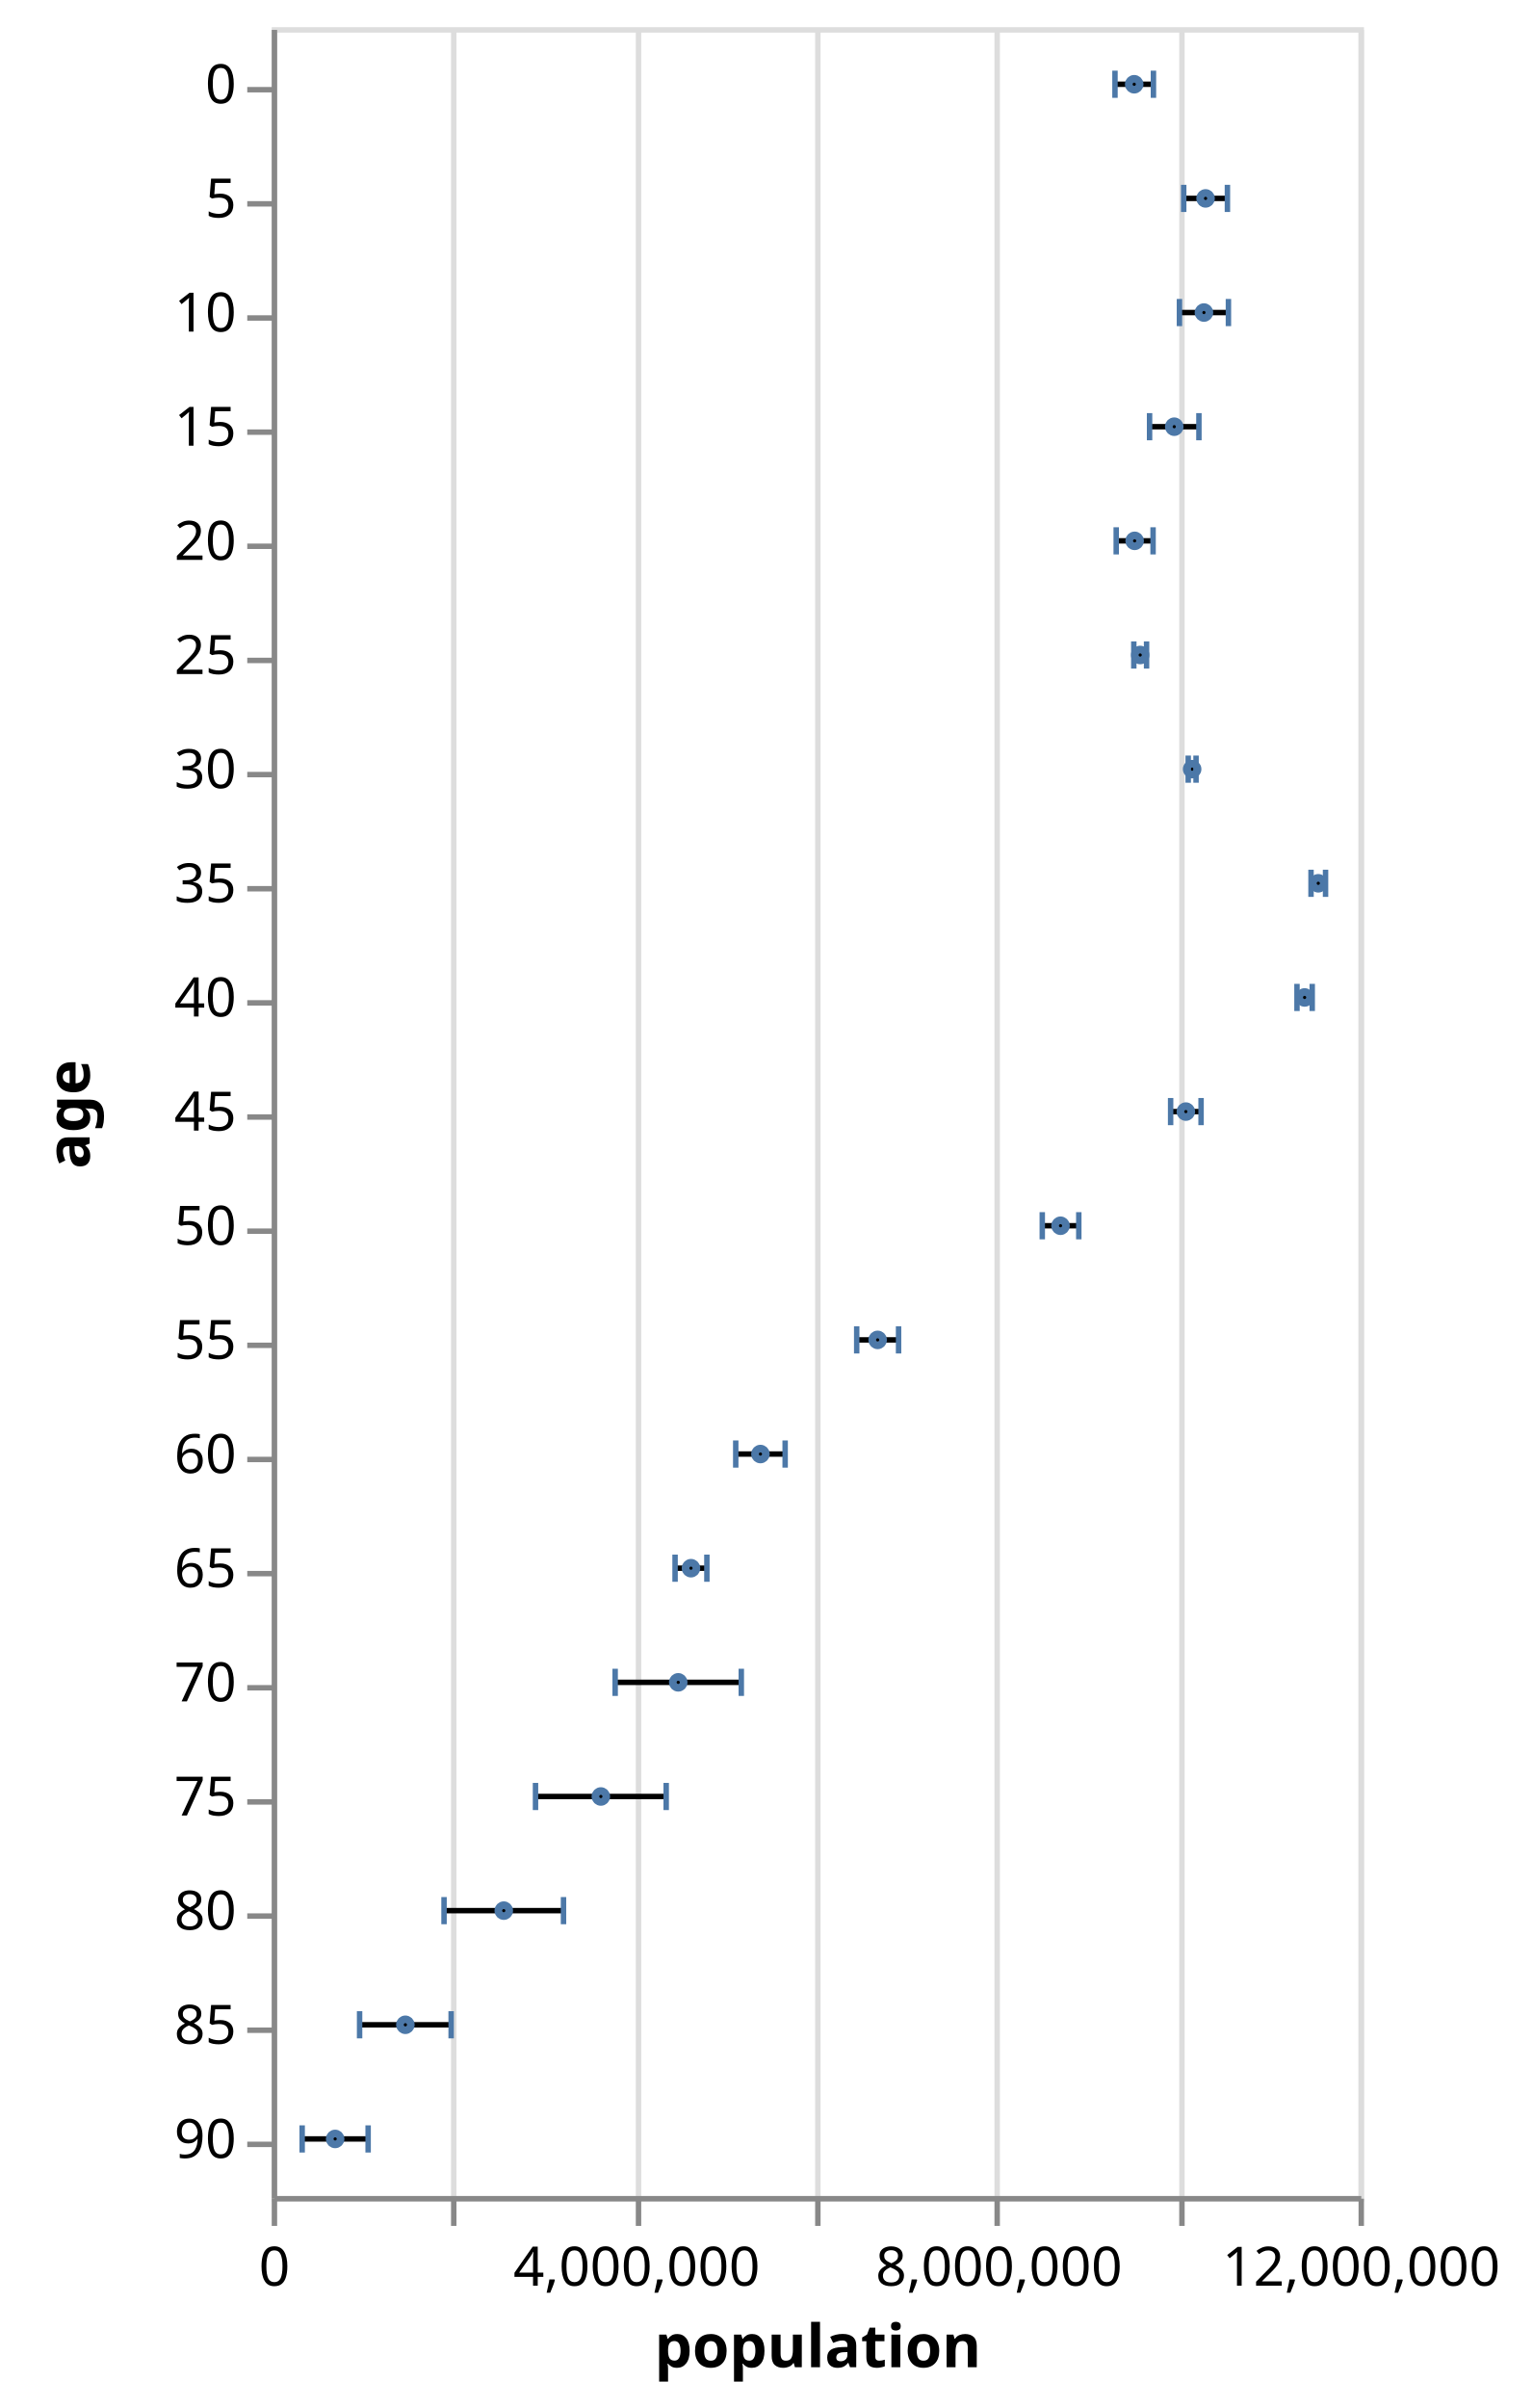
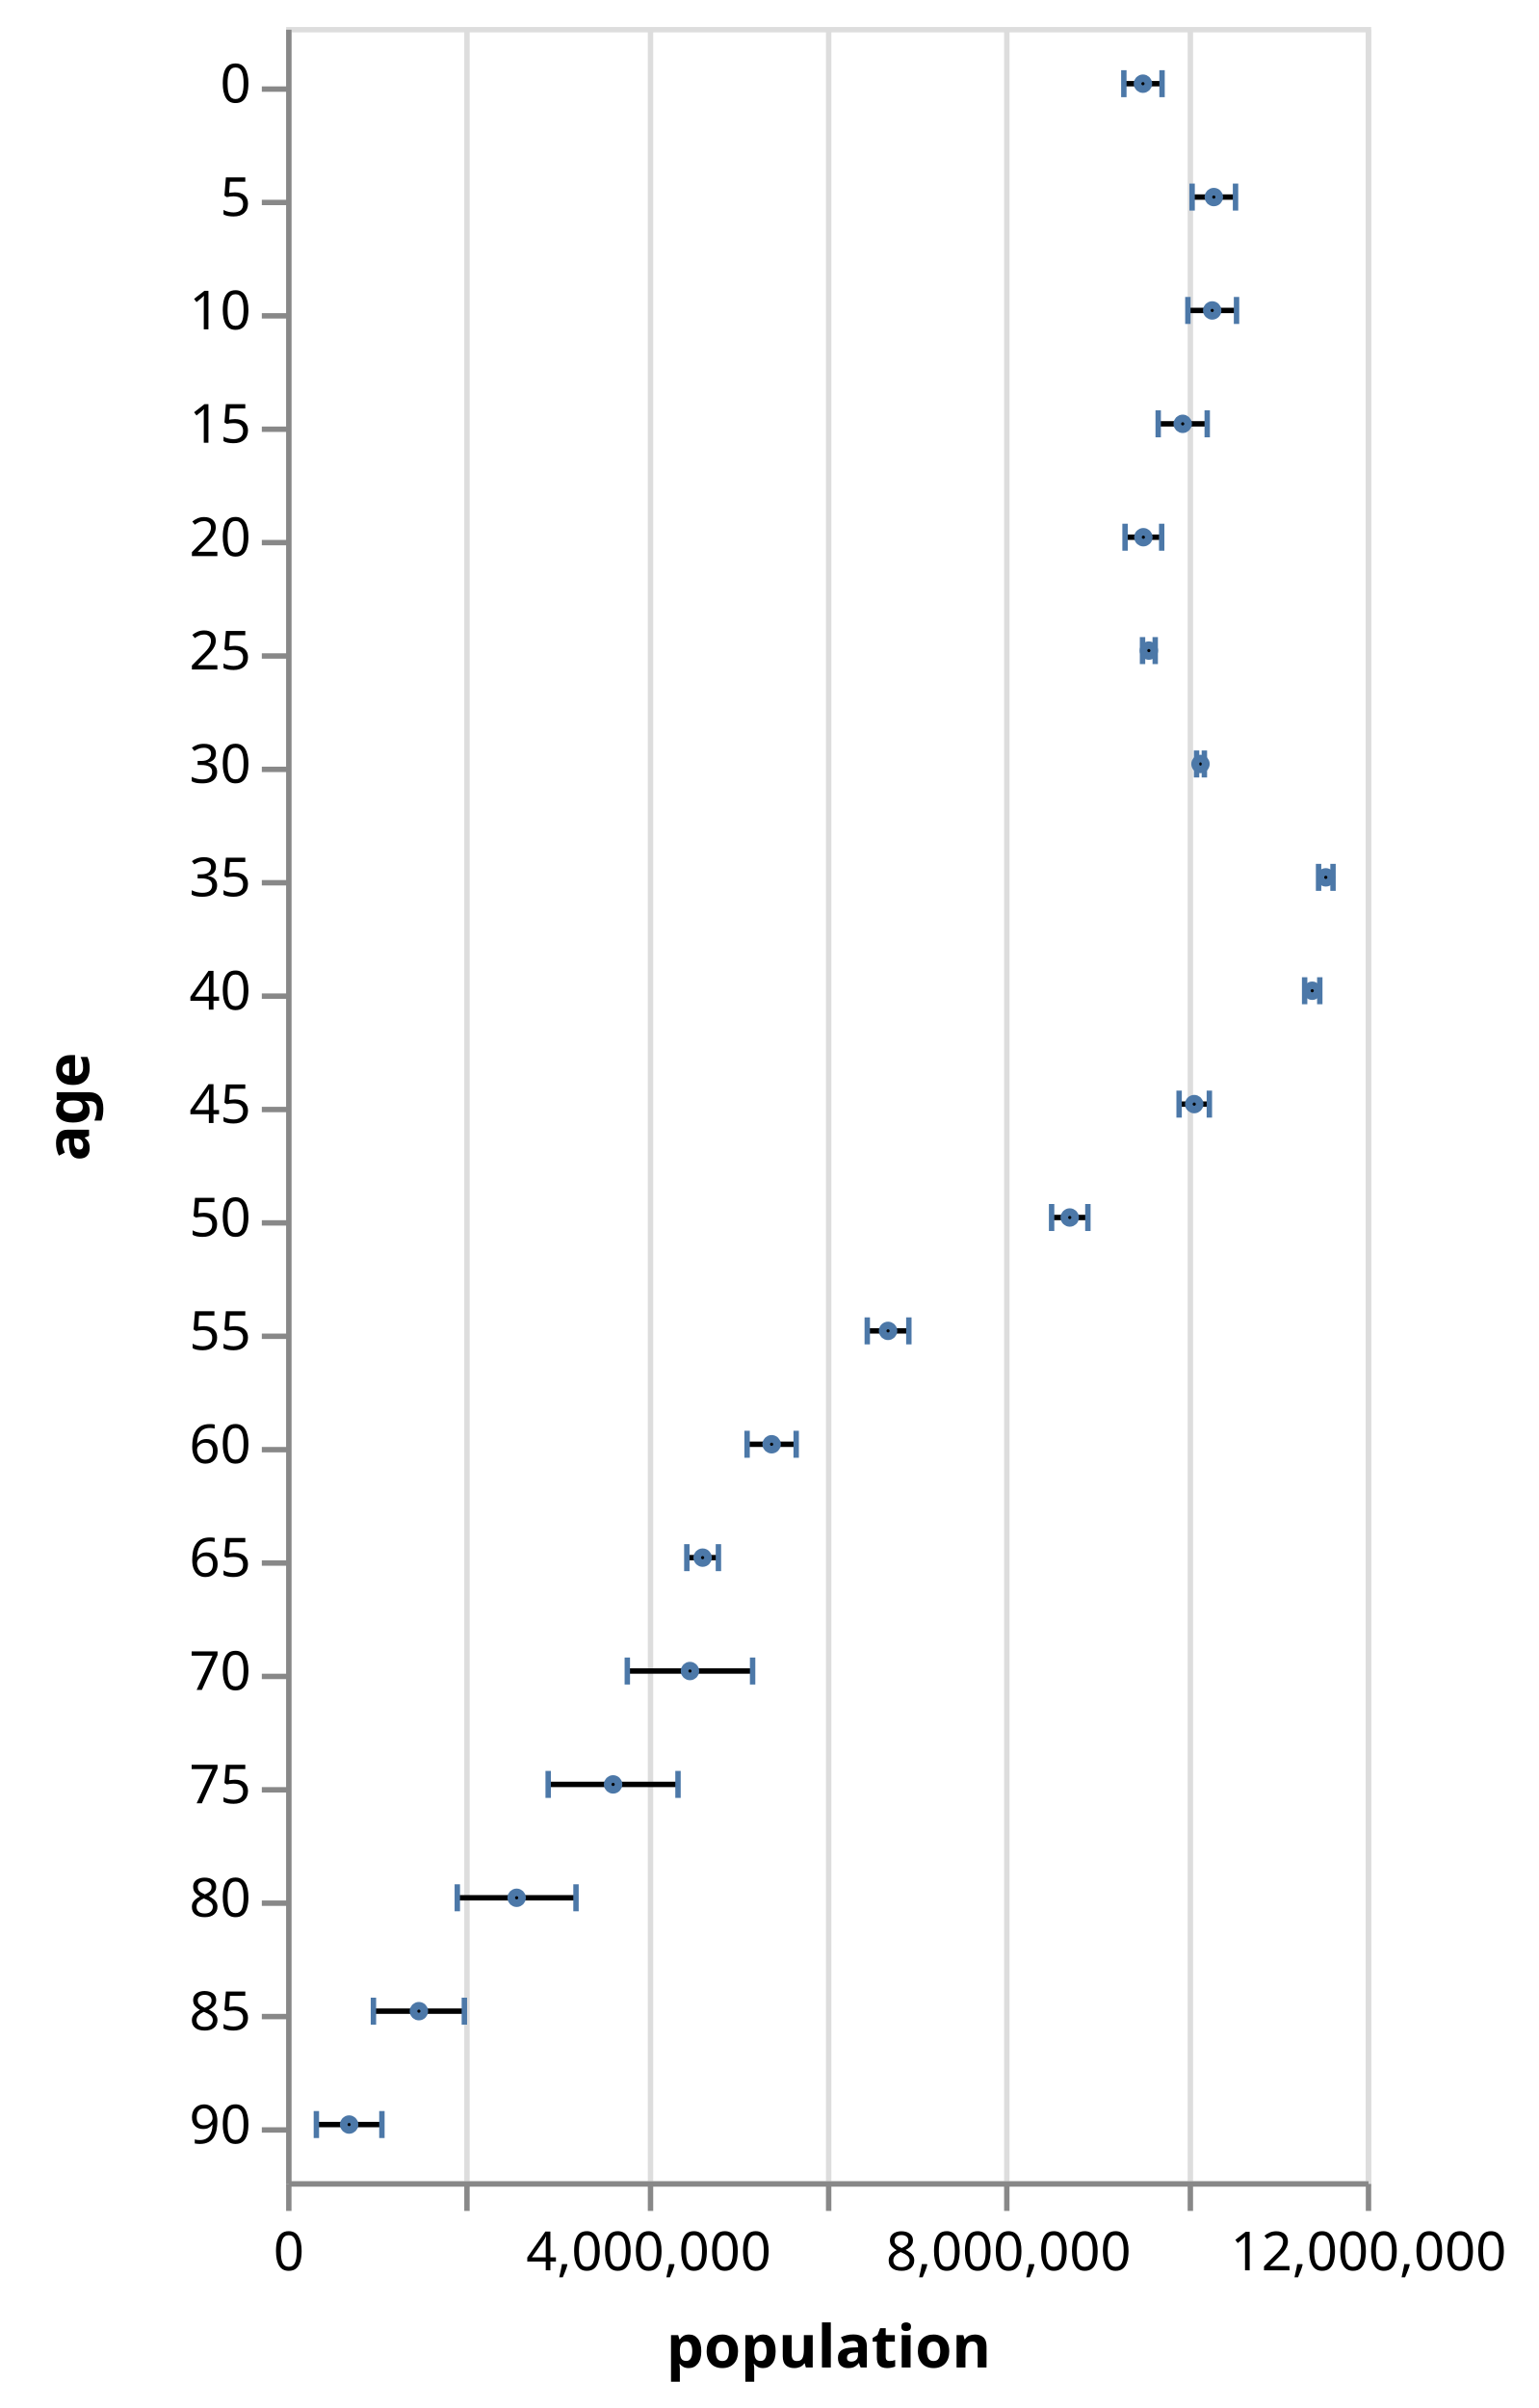
- <svg xmlns="http://www.w3.org/2000/svg" class="marks" width="282" height="443" viewBox="0 0 282 443" version="1.1">
-   <g transform="translate(50,5)">
+ <svg xmlns="http://www.w3.org/2000/svg" class="marks" width="285" height="446" viewBox="0 0 285 446" version="1.1">
+   <g transform="translate(53,5)">
    <g class="mark-group role-frame root">
      <g transform="translate(0,0)">
        <path class="background" d="M0.5,0.5h200v399h-200Z" style="fill: transparent; stroke: #ddd;" />
        <g>
          <g class="mark-group role-axis">
            <g transform="translate(0.5,399.5)">
              <path class="background" d="M0,0h0v0h0Z" style="pointer-events: none; fill: none;" />
              <g>
                <g class="mark-rule role-axis-grid" style="pointer-events: none;">
                  <line transform="translate(0,0)" x2="0" y2="-399" style="fill: none; stroke: #ddd; stroke-width: 1; stroke-dasharray: ; opacity: 1;" />
                  <line transform="translate(33,0)" x2="0" y2="-399" style="fill: none; stroke: #ddd; stroke-width: 1; stroke-dasharray: ; opacity: 1;" />
                  <line transform="translate(67,0)" x2="0" y2="-399" style="fill: none; stroke: #ddd; stroke-width: 1; stroke-dasharray: ; opacity: 1;" />
                  <line transform="translate(100,0)" x2="0" y2="-399" style="fill: none; stroke: #ddd; stroke-width: 1; stroke-dasharray: ; opacity: 1;" />
                  <line transform="translate(133,0)" x2="0" y2="-399" style="fill: none; stroke: #ddd; stroke-width: 1; stroke-dasharray: ; opacity: 1;" />
                  <line transform="translate(167,0)" x2="0" y2="-399" style="fill: none; stroke: #ddd; stroke-width: 1; stroke-dasharray: ; opacity: 1;" />
                  <line transform="translate(200,0)" x2="0" y2="-399" style="fill: none; stroke: #ddd; stroke-width: 1; stroke-dasharray: ; opacity: 1;" />
                </g>
              </g>
            </g>
          </g>
          <g class="mark-rule role-mark layer_0_marks">
            <line transform="translate(155.1786,10.5)" x2="7.078" y2="0" style="fill: none; stroke: black;" />
            <line transform="translate(167.8261,31.5)" x2="8.043" y2="0" style="fill: none; stroke: black;" />
            <line transform="translate(167.0421,52.5)" x2="9.012" y2="0" style="fill: none; stroke: black;" />
            <line transform="translate(161.5445,73.5)" x2="9.079" y2="0" style="fill: none; stroke: black;" />
            <line transform="translate(155.4041,94.5)" x2="6.785" y2="0" style="fill: none; stroke: black;" />
            <line transform="translate(158.6418,115.5)" x2="2.35" y2="0" style="fill: none; stroke: black;" />
            <line transform="translate(168.6549,136.5)" x2="1.443" y2="0" style="fill: none; stroke: black;" />
            <line transform="translate(191.253,157.5)" x2="2.674" y2="0" style="fill: none; stroke: black;" />
            <line transform="translate(188.6709,178.5)" x2="2.805" y2="0" style="fill: none; stroke: black;" />
            <line transform="translate(165.4168,199.5)" x2="5.604" y2="0" style="fill: none; stroke: black;" />
            <line transform="translate(141.7989,220.5)" x2="6.72" y2="0" style="fill: none; stroke: black;" />
            <line transform="translate(107.6514,241.5)" x2="7.703" y2="0" style="fill: none; stroke: black;" />
            <line transform="translate(85.38998,262.5)" x2="9.093" y2="0" style="fill: none; stroke: black;" />
            <line transform="translate(74.22705,283.5)" x2="5.853" y2="0" style="fill: none; stroke: black;" />
            <line transform="translate(63.20242,304.5)" x2="23.212" y2="0" style="fill: none; stroke: black;" />
            <line transform="translate(48.54425,325.5)" x2="24.05" y2="0" style="fill: none; stroke: black;" />
            <line transform="translate(31.71063,346.5)" x2="21.988" y2="0" style="fill: none; stroke: black;" />
            <line transform="translate(16.17262,367.5)" x2="16.847" y2="0" style="fill: none; stroke: black;" />
            <line transform="translate(5.60505,388.5)" x2="12.138" y2="0" style="fill: none; stroke: black;" />
          </g>
          <g class="mark-rect role-mark layer_1_marks">
            <path d="M154.679,8h1v5h-1Z" style="fill: #4c78a8;" />
            <path d="M167.326,29h1v5h-1Z" style="fill: #4c78a8;" />
            <path d="M166.542,50h1v5h-1Z" style="fill: #4c78a8;" />
            <path d="M161.044,71h1v5h-1Z" style="fill: #4c78a8;" />
            <path d="M154.904,92h1v5h-1Z" style="fill: #4c78a8;" />
            <path d="M158.142,113h1v5h-1Z" style="fill: #4c78a8;" />
            <path d="M168.155,134h1v5h-1Z" style="fill: #4c78a8;" />
            <path d="M190.753,155h1v5h-1Z" style="fill: #4c78a8;" />
            <path d="M188.171,176h1v5h-1Z" style="fill: #4c78a8;" />
            <path d="M164.917,197h1v5h-1Z" style="fill: #4c78a8;" />
            <path d="M141.299,218h1v5h-1Z" style="fill: #4c78a8;" />
            <path d="M107.151,239h1v5h-1Z" style="fill: #4c78a8;" />
            <path d="M84.89,260h1v5h-1Z" style="fill: #4c78a8;" />
            <path d="M73.727,281h1v5h-1Z" style="fill: #4c78a8;" />
            <path d="M62.702,302h1v5h-1Z" style="fill: #4c78a8;" />
            <path d="M48.044,323h1v5h-1Z" style="fill: #4c78a8;" />
            <path d="M31.211,344h1v5h-1Z" style="fill: #4c78a8;" />
            <path d="M15.673,365h1v5h-1Z" style="fill: #4c78a8;" />
            <path d="M5.105,386h1v5h-1Z" style="fill: #4c78a8;" />
          </g>
          <g class="mark-rect role-mark layer_2_marks">
            <path d="M161.756,8h1v5h-1Z" style="fill: #4c78a8;" />
            <path d="M175.369,29h1v5h-1Z" style="fill: #4c78a8;" />
            <path d="M175.554,50h1v5h-1Z" style="fill: #4c78a8;" />
            <path d="M170.124,71h1v5h-1Z" style="fill: #4c78a8;" />
            <path d="M161.689,92h1v5h-1Z" style="fill: #4c78a8;" />
            <path d="M160.492,113h1v5h-1Z" style="fill: #4c78a8;" />
            <path d="M169.598,134h1v5h-1Z" style="fill: #4c78a8;" />
            <path d="M193.427,155h1v5h-1Z" style="fill: #4c78a8;" />
            <path d="M190.976,176h1v5h-1Z" style="fill: #4c78a8;" />
            <path d="M170.521,197h1v5h-1Z" style="fill: #4c78a8;" />
            <path d="M148.019,218h1v5h-1Z" style="fill: #4c78a8;" />
            <path d="M114.854,239h1v5h-1Z" style="fill: #4c78a8;" />
            <path d="M93.983,260h1v5h-1Z" style="fill: #4c78a8;" />
            <path d="M79.58,281h1v5h-1Z" style="fill: #4c78a8;" />
            <path d="M85.914,302h1v5h-1Z" style="fill: #4c78a8;" />
            <path d="M72.094,323h1v5h-1Z" style="fill: #4c78a8;" />
            <path d="M53.198,344h1v5h-1Z" style="fill: #4c78a8;" />
            <path d="M32.519,365h1v5h-1Z" style="fill: #4c78a8;" />
            <path d="M17.243,386h1v5h-1Z" style="fill: #4c78a8;" />
          </g>
          <g class="mark-symbol role-mark layer_3_marks">
            <path transform="translate(158.7174,10.5)" d="M0.707,0A0.707,0.707,0,1,1,-0.707,0A0.707,0.707,0,1,1,0.707,0" style="fill: transparent; stroke: #4c78a8; stroke-width: 2;" />
            <path transform="translate(171.8476,31.5)" d="M0.707,0A0.707,0.707,0,1,1,-0.707,0A0.707,0.707,0,1,1,0.707,0" style="fill: transparent; stroke: #4c78a8; stroke-width: 2;" />
            <path transform="translate(171.548,52.5)" d="M0.707,0A0.707,0.707,0,1,1,-0.707,0A0.707,0.707,0,1,1,0.707,0" style="fill: transparent; stroke: #4c78a8; stroke-width: 2;" />
            <path transform="translate(166.0841,73.5)" d="M0.707,0A0.707,0.707,0,1,1,-0.707,0A0.707,0.707,0,1,1,0.707,0" style="fill: transparent; stroke: #4c78a8; stroke-width: 2;" />
            <path transform="translate(158.7963,94.5)" d="M0.707,0A0.707,0.707,0,1,1,-0.707,0A0.707,0.707,0,1,1,0.707,0" style="fill: transparent; stroke: #4c78a8; stroke-width: 2;" />
            <path transform="translate(159.8167,115.5)" d="M0.707,0A0.707,0.707,0,1,1,-0.707,0A0.707,0.707,0,1,1,0.707,0" style="fill: transparent; stroke: #4c78a8; stroke-width: 2;" />
            <path transform="translate(169.3765,136.5)" d="M0.707,0A0.707,0.707,0,1,1,-0.707,0A0.707,0.707,0,1,1,0.707,0" style="fill: transparent; stroke: #4c78a8; stroke-width: 2;" />
            <path transform="translate(192.5902,157.5)" d="M0.707,0A0.707,0.707,0,1,1,-0.707,0A0.707,0.707,0,1,1,0.707,0" style="fill: transparent; stroke: #4c78a8; stroke-width: 2;" />
            <path transform="translate(190.0736,178.5)" d="M0.707,0A0.707,0.707,0,1,1,-0.707,0A0.707,0.707,0,1,1,0.707,0" style="fill: transparent; stroke: #4c78a8; stroke-width: 2;" />
            <path transform="translate(168.2188,199.5)" d="M0.707,0A0.707,0.707,0,1,1,-0.707,0A0.707,0.707,0,1,1,0.707,0" style="fill: transparent; stroke: #4c78a8; stroke-width: 2;" />
            <path transform="translate(145.1589,220.5)" d="M0.707,0A0.707,0.707,0,1,1,-0.707,0A0.707,0.707,0,1,1,0.707,0" style="fill: transparent; stroke: #4c78a8; stroke-width: 2;" />
            <path transform="translate(111.5029,241.5)" d="M0.707,0A0.707,0.707,0,1,1,-0.707,0A0.707,0.707,0,1,1,0.707,0" style="fill: transparent; stroke: #4c78a8; stroke-width: 2;" />
            <path transform="translate(89.93633,262.5)" d="M0.707,0A0.707,0.707,0,1,1,-0.707,0A0.707,0.707,0,1,1,0.707,0" style="fill: transparent; stroke: #4c78a8; stroke-width: 2;" />
            <path transform="translate(77.15339,283.5)" d="M0.707,0A0.707,0.707,0,1,1,-0.707,0A0.707,0.707,0,1,1,0.707,0" style="fill: transparent; stroke: #4c78a8; stroke-width: 2;" />
            <path transform="translate(74.80833,304.5)" d="M0.707,0A0.707,0.707,0,1,1,-0.707,0A0.707,0.707,0,1,1,0.707,0" style="fill: transparent; stroke: #4c78a8; stroke-width: 2;" />
            <path transform="translate(60.56916,325.5)" d="M0.707,0A0.707,0.707,0,1,1,-0.707,0A0.707,0.707,0,1,1,0.707,0" style="fill: transparent; stroke: #4c78a8; stroke-width: 2;" />
            <path transform="translate(42.70447,346.5)" d="M0.707,0A0.707,0.707,0,1,1,-0.707,0A0.707,0.707,0,1,1,0.707,0" style="fill: transparent; stroke: #4c78a8; stroke-width: 2;" />
            <path transform="translate(24.59594,367.5)" d="M0.707,0A0.707,0.707,0,1,1,-0.707,0A0.707,0.707,0,1,1,0.707,0" style="fill: transparent; stroke: #4c78a8; stroke-width: 2;" />
            <path transform="translate(11.67403,388.5)" d="M0.707,0A0.707,0.707,0,1,1,-0.707,0A0.707,0.707,0,1,1,0.707,0" style="fill: transparent; stroke: #4c78a8; stroke-width: 2;" />
          </g>
          <g class="mark-group role-axis">
            <g transform="translate(0.5,399.5)">
              <path class="background" d="M0,0h0v0h0Z" style="pointer-events: none; fill: none;" />
              <g>
                <g class="mark-rule role-axis-tick" style="pointer-events: none;">
                  <line transform="translate(0,0)" x2="0" y2="5" style="fill: none; stroke: #888; stroke-width: 1; opacity: 1;" />
                  <line transform="translate(33,0)" x2="0" y2="5" style="fill: none; stroke: #888; stroke-width: 1; opacity: 1;" />
                  <line transform="translate(67,0)" x2="0" y2="5" style="fill: none; stroke: #888; stroke-width: 1; opacity: 1;" />
                  <line transform="translate(100,0)" x2="0" y2="5" style="fill: none; stroke: #888; stroke-width: 1; opacity: 1;" />
                  <line transform="translate(133,0)" x2="0" y2="5" style="fill: none; stroke: #888; stroke-width: 1; opacity: 1;" />
                  <line transform="translate(167,0)" x2="0" y2="5" style="fill: none; stroke: #888; stroke-width: 1; opacity: 1;" />
                  <line transform="translate(200,0)" x2="0" y2="5" style="fill: none; stroke: #888; stroke-width: 1; opacity: 1;" />
                </g>
                <g class="mark-text role-axis-label" style="pointer-events: none;">
                  <text text-anchor="middle" transform="translate(0,16)" style="font: 10px sans-serif; fill: #000; opacity: 1;">0</text>
                  <text text-anchor="middle" transform="translate(33.33333,16)" style="font: 10px sans-serif; fill: #000; opacity: 0;">2,000,000</text>
                  <text text-anchor="middle" transform="translate(66.66667,16)" style="font: 10px sans-serif; fill: #000; opacity: 1;">4,000,000</text>
                  <text text-anchor="middle" transform="translate(100,16)" style="font: 10px sans-serif; fill: #000; opacity: 0;">6,000,000</text>
                  <text text-anchor="middle" transform="translate(133.3333,16)" style="font: 10px sans-serif; fill: #000; opacity: 1;">8,000,000</text>
                  <text text-anchor="middle" transform="translate(166.6667,16)" style="font: 10px sans-serif; fill: #000; opacity: 0;">10,000,000</text>
                  <text text-anchor="middle" transform="translate(200,16)" style="font: 10px sans-serif; fill: #000; opacity: 1;">12,000,000</text>
                </g>
                <g class="mark-rule role-axis-domain" style="pointer-events: none;">
                  <line transform="translate(0,0)" x2="200" y2="0" style="fill: none; stroke: #888; stroke-width: 1; opacity: 1;" />
                </g>
                <g class="mark-text role-axis-title" style="pointer-events: none;">
-                   <text text-anchor="middle" transform="translate(100,31)" style="font: bold 11px sans-serif; fill: #000; opacity: 1;">population</text>
+                   <text text-anchor="middle" transform="translate(100,34)" style="font: bold 11px sans-serif; fill: #000; opacity: 1;">population</text>
                </g>
              </g>
            </g>
          </g>
          <g class="mark-group role-axis">
            <g transform="translate(0.5,0.5)">
              <path class="background" d="M0,0h0v0h0Z" style="pointer-events: none; fill: none;" />
              <g>
                <g class="mark-rule role-axis-tick" style="pointer-events: none;">
                  <line transform="translate(0,11)" x2="-5" y2="0" style="fill: none; stroke: #888; stroke-width: 1; opacity: 1;" />
                  <line transform="translate(0,32)" x2="-5" y2="0" style="fill: none; stroke: #888; stroke-width: 1; opacity: 1;" />
                  <line transform="translate(0,53)" x2="-5" y2="0" style="fill: none; stroke: #888; stroke-width: 1; opacity: 1;" />
                  <line transform="translate(0,74)" x2="-5" y2="0" style="fill: none; stroke: #888; stroke-width: 1; opacity: 1;" />
                  <line transform="translate(0,95)" x2="-5" y2="0" style="fill: none; stroke: #888; stroke-width: 1; opacity: 1;" />
                  <line transform="translate(0,116)" x2="-5" y2="0" style="fill: none; stroke: #888; stroke-width: 1; opacity: 1;" />
                  <line transform="translate(0,137)" x2="-5" y2="0" style="fill: none; stroke: #888; stroke-width: 1; opacity: 1;" />
                  <line transform="translate(0,158)" x2="-5" y2="0" style="fill: none; stroke: #888; stroke-width: 1; opacity: 1;" />
                  <line transform="translate(0,179)" x2="-5" y2="0" style="fill: none; stroke: #888; stroke-width: 1; opacity: 1;" />
                  <line transform="translate(0,200)" x2="-5" y2="0" style="fill: none; stroke: #888; stroke-width: 1; opacity: 1;" />
                  <line transform="translate(0,221)" x2="-5" y2="0" style="fill: none; stroke: #888; stroke-width: 1; opacity: 1;" />
                  <line transform="translate(0,242)" x2="-5" y2="0" style="fill: none; stroke: #888; stroke-width: 1; opacity: 1;" />
                  <line transform="translate(0,263)" x2="-5" y2="0" style="fill: none; stroke: #888; stroke-width: 1; opacity: 1;" />
                  <line transform="translate(0,284)" x2="-5" y2="0" style="fill: none; stroke: #888; stroke-width: 1; opacity: 1;" />
                  <line transform="translate(0,305)" x2="-5" y2="0" style="fill: none; stroke: #888; stroke-width: 1; opacity: 1;" />
                  <line transform="translate(0,326)" x2="-5" y2="0" style="fill: none; stroke: #888; stroke-width: 1; opacity: 1;" />
                  <line transform="translate(0,347)" x2="-5" y2="0" style="fill: none; stroke: #888; stroke-width: 1; opacity: 1;" />
                  <line transform="translate(0,368)" x2="-5" y2="0" style="fill: none; stroke: #888; stroke-width: 1; opacity: 1;" />
                  <line transform="translate(0,389)" x2="-5" y2="0" style="fill: none; stroke: #888; stroke-width: 1; opacity: 1;" />
                </g>
                <g class="mark-text role-axis-label" style="pointer-events: none;">
                  <text text-anchor="end" transform="translate(-7,13.5)" style="font: 10px sans-serif; fill: #000; opacity: 1;">0</text>
                  <text text-anchor="end" transform="translate(-7,34.5)" style="font: 10px sans-serif; fill: #000; opacity: 1;">5</text>
                  <text text-anchor="end" transform="translate(-7,55.5)" style="font: 10px sans-serif; fill: #000; opacity: 1;">10</text>
                  <text text-anchor="end" transform="translate(-7,76.5)" style="font: 10px sans-serif; fill: #000; opacity: 1;">15</text>
                  <text text-anchor="end" transform="translate(-7,97.5)" style="font: 10px sans-serif; fill: #000; opacity: 1;">20</text>
                  <text text-anchor="end" transform="translate(-7,118.5)" style="font: 10px sans-serif; fill: #000; opacity: 1;">25</text>
                  <text text-anchor="end" transform="translate(-7,139.5)" style="font: 10px sans-serif; fill: #000; opacity: 1;">30</text>
                  <text text-anchor="end" transform="translate(-7,160.5)" style="font: 10px sans-serif; fill: #000; opacity: 1;">35</text>
                  <text text-anchor="end" transform="translate(-7,181.5)" style="font: 10px sans-serif; fill: #000; opacity: 1;">40</text>
                  <text text-anchor="end" transform="translate(-7,202.5)" style="font: 10px sans-serif; fill: #000; opacity: 1;">45</text>
                  <text text-anchor="end" transform="translate(-7,223.5)" style="font: 10px sans-serif; fill: #000; opacity: 1;">50</text>
                  <text text-anchor="end" transform="translate(-7,244.5)" style="font: 10px sans-serif; fill: #000; opacity: 1;">55</text>
                  <text text-anchor="end" transform="translate(-7,265.5)" style="font: 10px sans-serif; fill: #000; opacity: 1;">60</text>
                  <text text-anchor="end" transform="translate(-7,286.5)" style="font: 10px sans-serif; fill: #000; opacity: 1;">65</text>
                  <text text-anchor="end" transform="translate(-7,307.5)" style="font: 10px sans-serif; fill: #000; opacity: 1;">70</text>
                  <text text-anchor="end" transform="translate(-7,328.5)" style="font: 10px sans-serif; fill: #000; opacity: 1;">75</text>
                  <text text-anchor="end" transform="translate(-7,349.5)" style="font: 10px sans-serif; fill: #000; opacity: 1;">80</text>
                  <text text-anchor="end" transform="translate(-7,370.5)" style="font: 10px sans-serif; fill: #000; opacity: 1;">85</text>
                  <text text-anchor="end" transform="translate(-7,391.5)" style="font: 10px sans-serif; fill: #000; opacity: 1;">90</text>
                </g>
                <g class="mark-rule role-axis-domain" style="pointer-events: none;">
                  <line transform="translate(0,0)" x2="0" y2="399" style="fill: none; stroke: #888; stroke-width: 1; opacity: 1;" />
                </g>
                <g class="mark-text role-axis-title" style="pointer-events: none;">
-                   <text text-anchor="middle" transform="translate(-32,199.5) rotate(-90) translate(0,-2)" style="font: bold 11px sans-serif; fill: #000; opacity: 1;">age</text>
+                   <text text-anchor="middle" transform="translate(-35,199.5) rotate(-90) translate(0,-2)" style="font: bold 11px sans-serif; fill: #000; opacity: 1;">age</text>
                </g>
              </g>
            </g>
          </g>
        </g>
      </g>
    </g>
  </g>
</svg>
